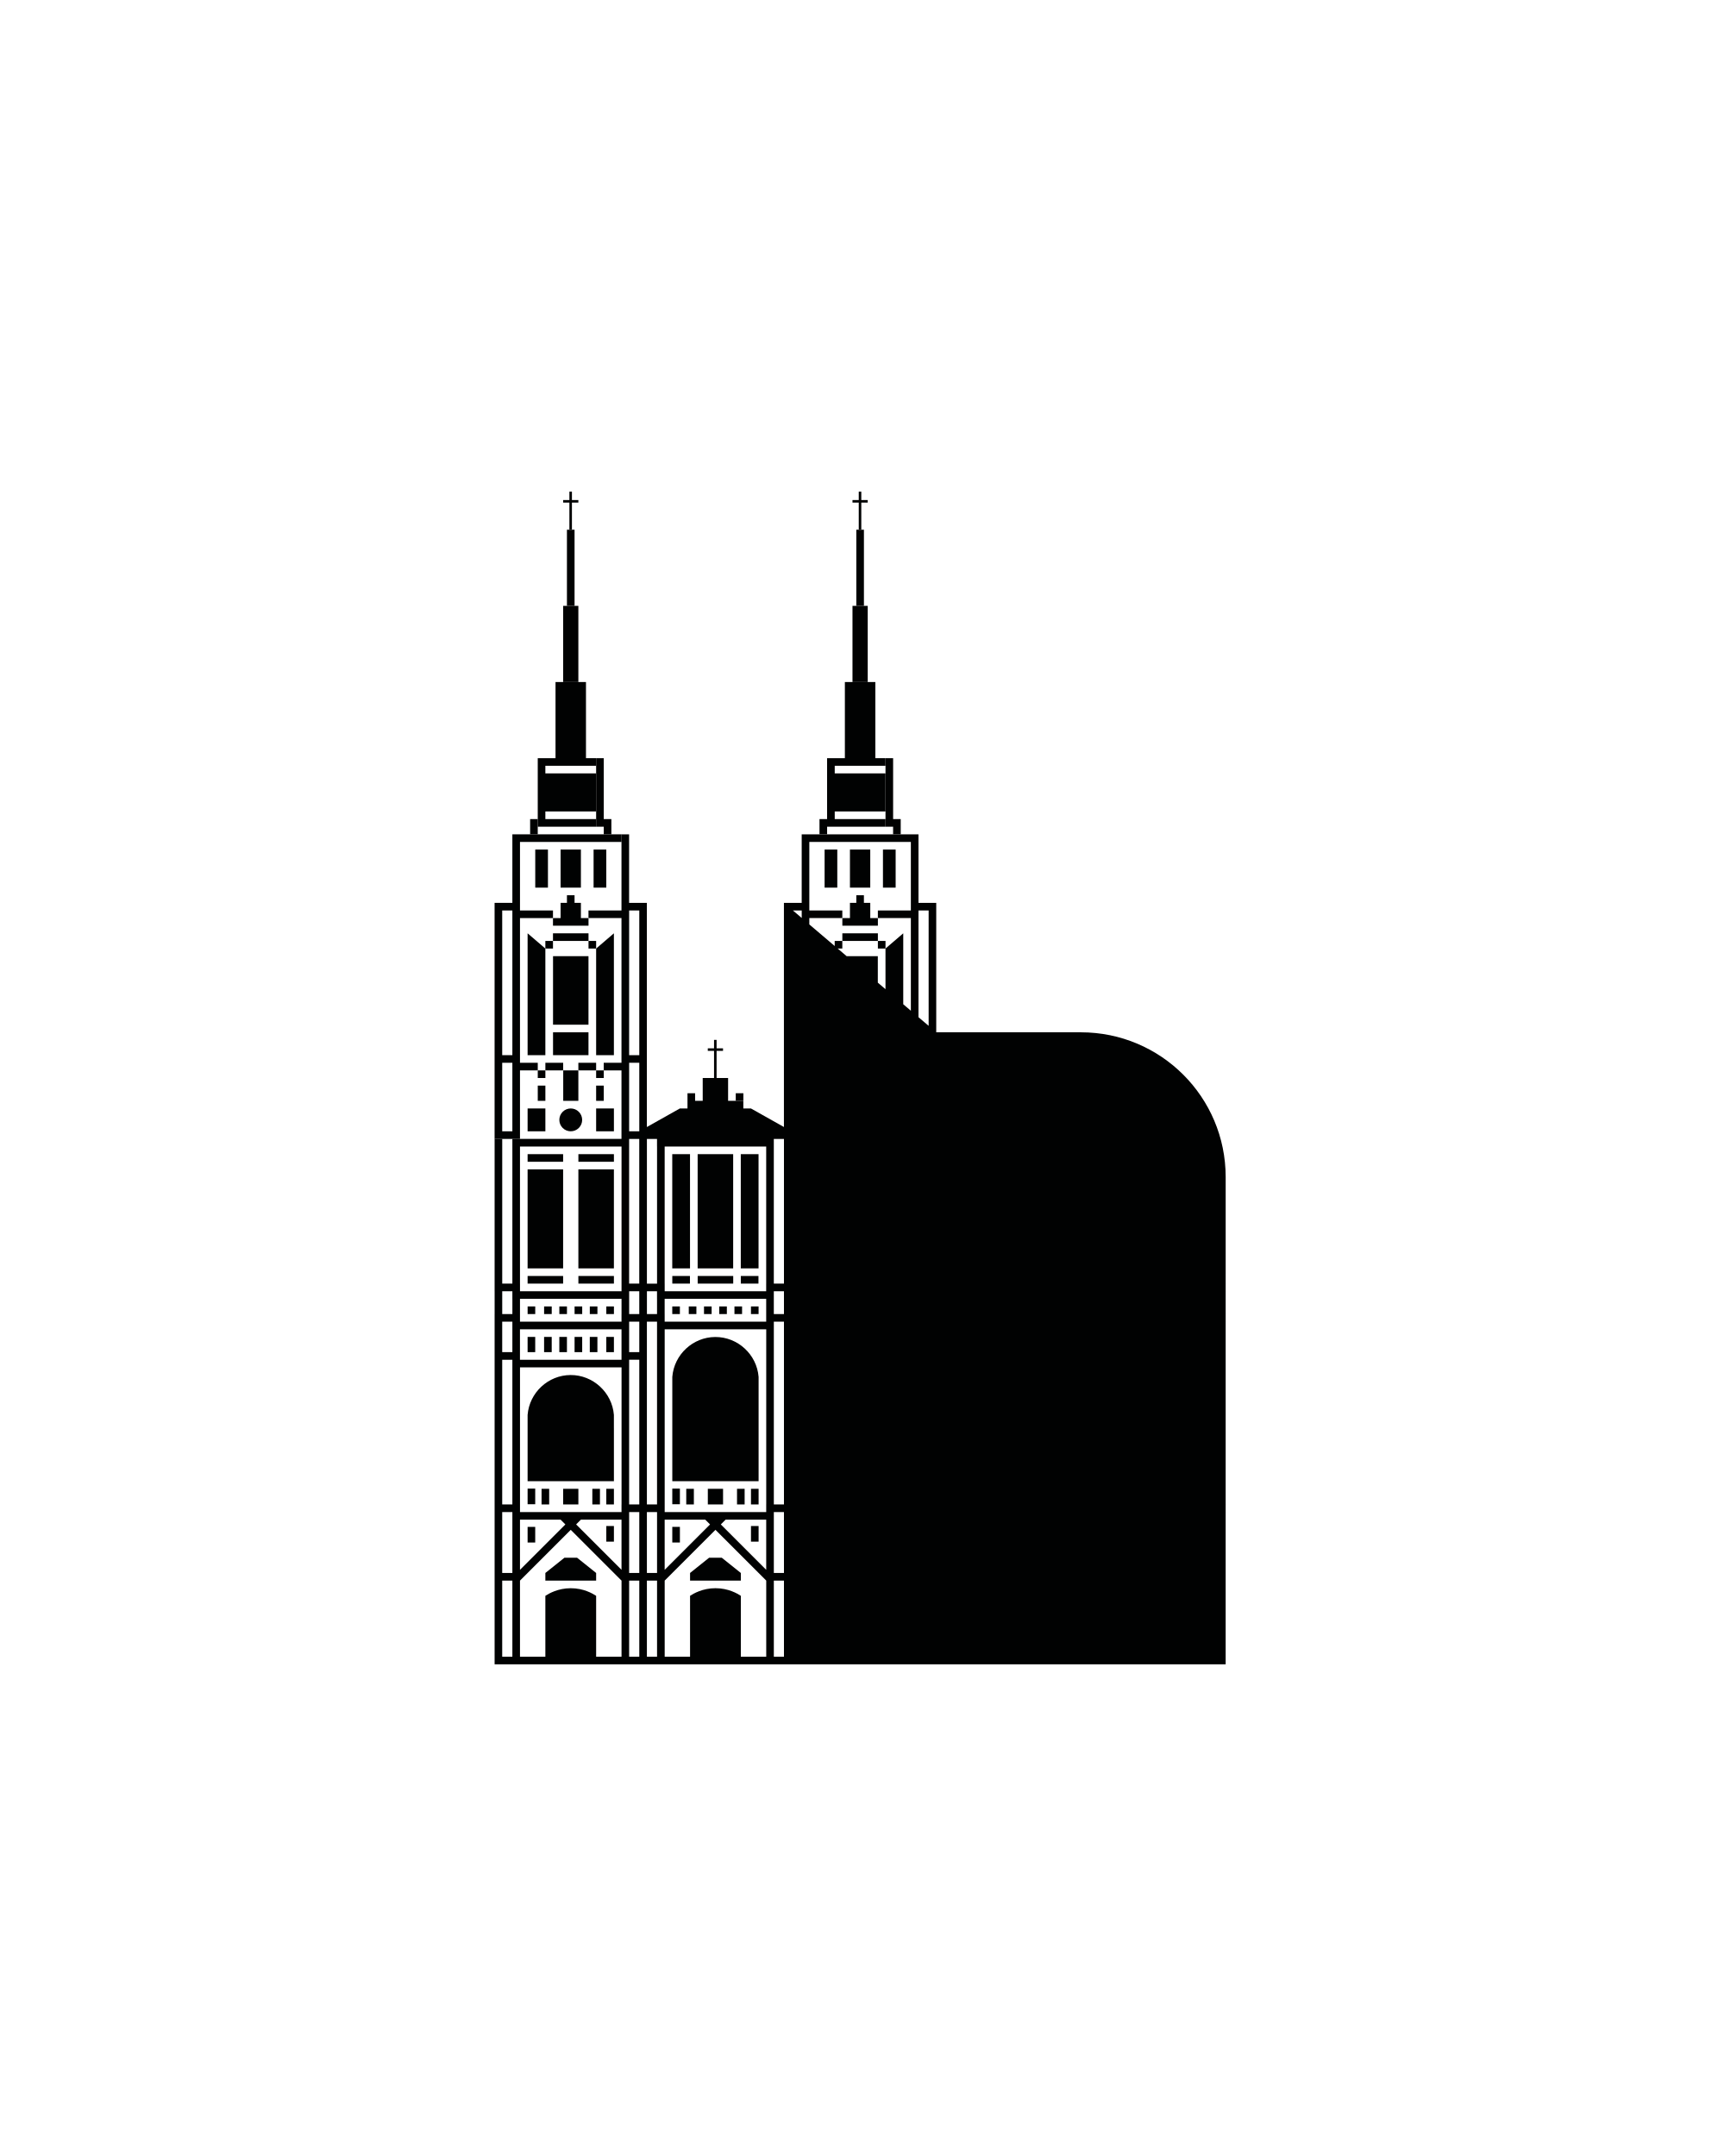
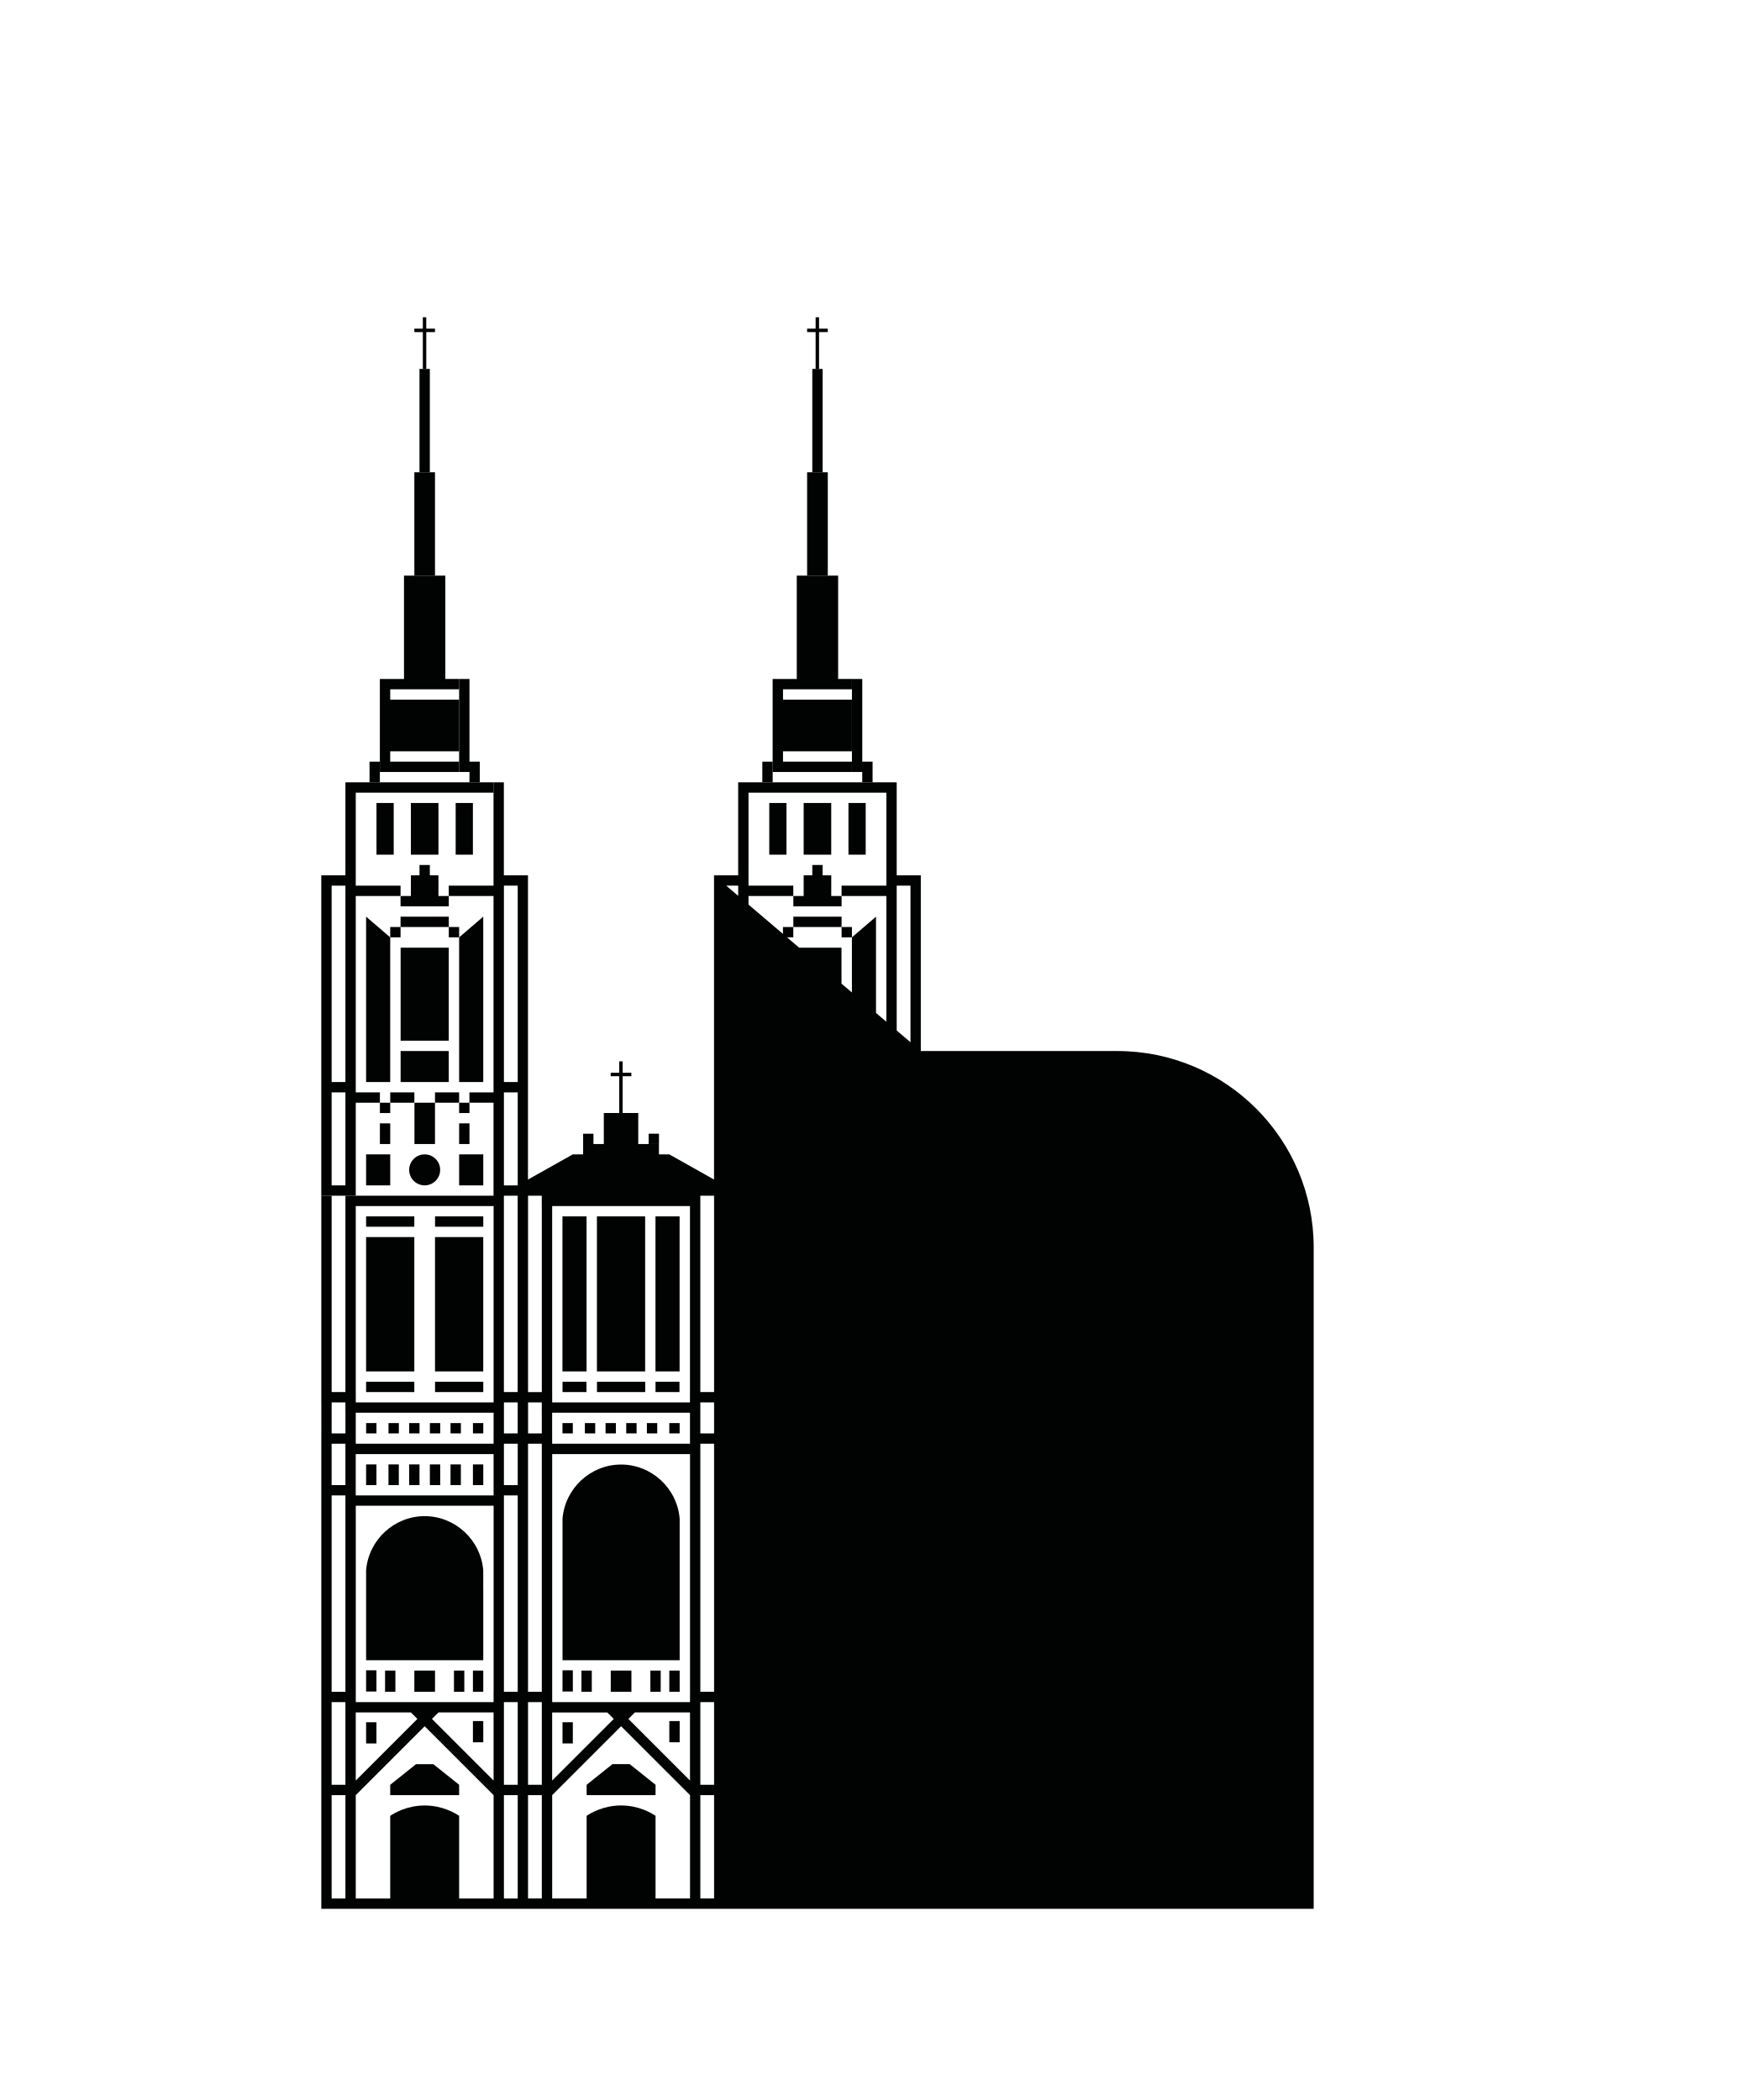
- <svg xmlns="http://www.w3.org/2000/svg" version="1.1" x="0px" y="0px" viewBox="0 0 998.82 1254.03" style="enable-background:new 0 0 998.82 1254.03;" xml:space="preserve">
+ <svg xmlns="http://www.w3.org/2000/svg" version="1.1" x="0px" y="0px" viewBox="150 150 750 900" style="enable-background:new 150 150 750 900;" xml:space="preserve">
  <style type="text/css">
	.st0{display:none;}
	.st1{display:inline;fill:none;stroke:#E52421;stroke-width:10;stroke-miterlimit:10;}
	.st2{fill:#010202;}
</style>
  <g id="pole_ochronne" class="st0">
-     <rect class="st1" width="998.82" height="1254.03" />
+     <rect class="st1" width="750" height="900" />
  </g>
  <g id="chk">
    <g>
      <polygon class="st2" points="331.96,622.59 327.58,622.59 327.58,640.3 331.96,640.3 332.01,640.3 336.38,640.3 336.38,622.59     332.01,622.59   " />
      <rect x="346.72" y="622.59" class="st2" width="4.43" height="4.43" />
      <rect x="321.65" y="556.15" class="st2" width="20.62" height="39.86" />
      <rect x="317.19" y="547.29" class="st2" width="4.43" height="4.43" />
      <rect x="321.65" y="600.44" class="st2" width="20.62" height="13.29" />
      <rect x="342.29" y="547.29" class="st2" width="4.43" height="4.43" />
      <rect x="326.05" y="494.14" class="st2" width="11.81" height="22.15" />
      <rect x="345.24" y="494.14" class="st2" width="7.38" height="22.15" />
      <rect x="311.31" y="494.14" class="st2" width="7.38" height="22.15" />
      <polygon class="st2" points="337.86,525.14 334.17,525.14 334.17,520.71 329.74,520.71 329.74,525.14 326.05,525.14 326.05,534     321.62,534 321.62,538.43 326.05,538.43 337.86,538.43 342.29,538.43 342.29,534 337.86,534   " />
      <rect x="346.72" y="631.44" class="st2" width="4.43" height="8.86" />
      <rect x="312.77" y="631.44" class="st2" width="4.43" height="8.86" />
      <polygon class="st2" points="357.05,542.86 346.72,551.72 346.72,613.73 357.05,613.73   " />
      <polygon class="st2" points="306.86,613.73 317.19,613.73 317.19,551.72 306.86,542.86   " />
      <polygon class="st2" points="351.15,485.28 355.58,485.28 355.58,476.42 351.15,476.42 351.15,440.99 346.72,440.99     346.72,480.85 351.15,480.85   " />
      <polygon class="st2" points="331.96,396.7 336.38,396.7 336.38,352.4 331.96,352.4 331.96,352.4 327.53,352.4 327.53,396.7     331.96,396.7   " />
      <rect x="329.74" y="308.11" class="st2" width="4.43" height="44.29" />
      <polygon class="st2" points="331.17,308.11 332.64,308.11 332.64,292.33 336.38,292.33 336.38,290.85 332.64,290.85     332.64,285.96 331.17,285.96 331.17,290.85 327.53,290.85 327.53,292.33 331.17,292.33   " />
      <path class="st2" d="M317.19,480.85h29.53v-4.43h-29.53v-4.43h29.53v-22.15h-29.53v-4.43h29.53v-4.43h-5.91V396.7h0v0H323.1v4.43    h0v39.86h4.43v0h-10.34v0h-4.43v39.86L317.19,480.85L317.19,480.85z M336.38,401.13L336.38,401.13l0,39.86h0V401.13z" />
      <rect x="308.33" y="476.42" class="st2" width="4.43" height="8.86" />
      <rect x="306.86" y="777.61" class="st2" width="4.43" height="8.86" />
      <rect x="316.45" y="777.61" class="st2" width="4.43" height="8.86" />
      <rect x="325.31" y="777.61" class="st2" width="4.43" height="8.86" />
      <rect x="334.18" y="777.61" class="st2" width="4.43" height="8.86" />
      <rect x="343.03" y="777.61" class="st2" width="4.43" height="8.86" />
      <rect x="352.63" y="777.61" class="st2" width="4.43" height="8.86" />
      <rect x="306.86" y="742.17" class="st2" width="20.66" height="4.43" />
      <rect x="336.4" y="742.17" class="st2" width="20.66" height="4.43" />
      <rect x="306.86" y="671.31" class="st2" width="20.66" height="4.43" />
      <rect x="336.4" y="671.31" class="st2" width="20.66" height="4.43" />
      <path class="st2" d="M302.43,529.57v-39.86h59.06v-4.43h-59.06H298v39.86h-10.34v4.43h0v84.16v4.43h0v39.86v4.43h4.43H298h4.43h0    v-39.86h10.34v-4.43h-10.34v-4.43V534h19.19v-4.43H302.43z M298,658.02h-5.91v-39.86h0H298V658.02z M298,534v79.73h-5.91v-84.16    H298V534z" />
      <rect x="321.62" y="542.86" class="st2" width="20.67" height="4.43" />
      <rect x="336.38" y="618.16" class="st2" width="10.34" height="4.43" />
      <rect x="312.77" y="622.59" class="st2" width="4.43" height="4.43" />
      <rect x="317.2" y="618.16" class="st2" width="10.34" height="4.43" />
      <rect x="306.86" y="644.73" class="st2" width="10.34" height="13.29" />
      <rect x="346.72" y="644.73" class="st2" width="10.34" height="13.29" />
      <rect x="306.86" y="888.11" class="st2" width="4.43" height="9.09" />
      <rect x="306.86" y="865.84" class="st2" width="4.43" height="9.09" />
      <rect x="352.63" y="887.6" class="st2" width="4.43" height="9.09" />
      <rect x="352.63" y="865.96" class="st2" width="4.43" height="9.09" />
      <rect x="344.51" y="865.96" class="st2" width="4.43" height="9.09" />
      <rect x="314.98" y="865.96" class="st2" width="4.43" height="9.09" />
      <rect x="306.87" y="759.89" class="st2" width="4.43" height="4.43" />
      <rect x="316.46" y="759.89" class="st2" width="4.43" height="4.43" />
      <rect x="325.32" y="759.89" class="st2" width="4.43" height="4.43" />
      <rect x="334.19" y="759.89" class="st2" width="4.43" height="4.43" />
      <rect x="343.04" y="759.89" class="st2" width="4.43" height="4.43" />
      <rect x="352.64" y="759.89" class="st2" width="4.43" height="4.43" />
      <polygon class="st2" points="317.19,914.91 317.19,919.34 346.72,919.34 346.72,914.91 335.65,906.06 328.26,906.06   " />
      <path class="st2" d="M357.05,830.7v-0.06v-7.66c-1.06-13.1-12.16-23.27-25.23-23.2c-12.98,0.07-23.91,10.2-24.96,23.2    c0,2.55,0,5.11,0,7.66v0.06v30.83h50.2V830.7z" />
      <rect x="327.53" y="865.96" class="st2" width="8.86" height="9.09" />
      <rect x="336.39" y="680.17" class="st2" width="20.66" height="57.58" />
      <rect x="306.86" y="680.17" class="st2" width="20.66" height="57.58" />
      <ellipse transform="matrix(0.7071 -0.7071 0.7071 0.7071 -363.3647 425.5114)" class="st2" cx="331.96" cy="651.38" rx="6.64" ry="6.64" />
      <polygon class="st2" points="494.34,538.43 506.16,538.43 510.59,538.43 510.59,534 506.16,534 506.16,525.14 502.46,525.14     502.46,520.71 498.04,520.71 498.04,525.14 494.34,525.14 494.34,534 489.92,534 489.92,538.43   " />
      <rect x="510.59" y="547.29" class="st2" width="4.43" height="4.43" />
      <rect x="494.34" y="494.14" class="st2" width="11.81" height="22.15" />
      <rect x="513.54" y="494.14" class="st2" width="7.38" height="22.15" />
      <rect x="479.6" y="494.14" class="st2" width="7.38" height="22.15" />
      <polygon class="st2" points="519.44,485.28 523.87,485.28 523.87,476.42 519.45,476.42 519.45,440.99 515.02,440.99     515.02,480.85 519.44,480.85   " />
      <polygon class="st2" points="500.25,396.7 504.68,396.7 504.68,352.4 500.25,352.4 500.25,352.4 495.82,352.4 495.82,396.7     500.25,396.7   " />
      <rect x="498.04" y="308.11" class="st2" width="4.43" height="44.29" />
      <polygon class="st2" points="499.46,308.11 500.94,308.11 500.94,292.33 504.68,292.33 504.68,290.85 500.94,290.85     500.94,285.96 499.46,285.96 499.46,290.85 495.82,290.85 495.82,292.33 499.46,292.33   " />
      <path class="st2" d="M485.49,480.85h29.53v-4.43h-29.53v-4.43h29.53v-22.15h-29.53v-4.43h29.53v-4.43h-5.91V396.7h0v0h-17.72v4.43    h0v39.86h4.43v0h-10.34v0h-4.43v39.86L485.49,480.85L485.49,480.85z M504.68,401.13L504.68,401.13l0,39.86h0V401.13z" />
      <rect x="476.63" y="476.42" class="st2" width="4.43" height="8.86" />
      <rect x="489.92" y="542.86" class="st2" width="20.67" height="4.43" />
      <rect x="391.02" y="742.17" class="st2" width="10.26" height="4.43" />
      <rect x="430.87" y="742.17" class="st2" width="10.26" height="4.43" />
      <rect x="405.78" y="742.17" class="st2" width="20.67" height="4.43" />
      <rect x="391" y="759.89" class="st2" width="4.43" height="4.43" />
      <rect x="400.6" y="759.89" class="st2" width="4.43" height="4.43" />
      <rect x="409.46" y="759.89" class="st2" width="4.43" height="4.43" />
      <rect x="418.32" y="759.89" class="st2" width="4.43" height="4.43" />
      <rect x="427.17" y="759.89" class="st2" width="4.43" height="4.43" />
      <rect x="436.77" y="759.89" class="st2" width="4.43" height="4.43" />
      <rect x="391.01" y="888.1" class="st2" width="4.43" height="9.09" />
      <rect x="391.01" y="865.84" class="st2" width="4.43" height="9.09" />
      <rect x="436.78" y="887.6" class="st2" width="4.43" height="9.09" />
      <rect x="436.78" y="865.96" class="st2" width="4.43" height="9.09" />
      <rect x="428.66" y="865.96" class="st2" width="4.43" height="9.09" />
      <rect x="411.68" y="865.96" class="st2" width="8.86" height="9.09" />
      <rect x="399.13" y="865.96" class="st2" width="4.43" height="9.09" />
      <polygon class="st2" points="401.35,914.91 401.35,919.34 430.88,919.34 430.88,914.91 419.8,906.05 412.42,906.05   " />
      <path class="st2" d="M391.01,861.53h50.2v-52.95h0v-7.72c-1.06-13.1-12.16-23.27-25.23-23.2c-12.98,0.07-23.91,10.2-24.96,23.2    c0,2.57,0,5.15,0,7.72h0V861.53z" />
      <rect x="430.85" y="671.31" class="st2" width="10.33" height="66.44" />
      <rect x="405.76" y="671.31" class="st2" width="20.66" height="66.44" />
      <rect x="390.99" y="671.31" class="st2" width="10.33" height="66.44" />
      <rect x="427.92" y="635.87" class="st2" width="4.43" height="4.43" />
      <path class="st2" d="M628.7,600.44h-84.16l-0.01,0v-70.87h0h0v-4.43h-10.33v-39.86h-4.43v39.86h0v4.43h-19.19V534h19.19v53.89    l-4.43-3.77v-41.26l-10.33,8.86v23.63l-4.46-3.79v-15.41h-18.13l-5.21-4.43h2.69v-4.43h-4.43v2.95l-14.76-12.55V534h19.19v-4.43    h-19.19v-39.86h59.06v-4.43h-59.06h-4.43v39.86h-10.34v4.43h0l0,15.04v69.12v4.43h0v37.36l-19.18-10.79h-4.43v-4.43h-4.43h-4.43    v-13.29h-6.69v-15.78h3.74v-1.48h-3.74v-4.89h-1.48v4.89h-3.64v1.48h3.64v15.78h-6.59v13.29h-4.43v-4.43h-4.43v4.43v0v4.43h-4.43    l-19.2,10.8v-37.37h0v-4.43v-84.16h0v-4.43h-10.33v-39.86h-4.43v39.86h0v4.43h-19.19V534h19.19v79.73v4.43h0h-10.33v4.43h10.33    v35.43v4.43h4.43h5.91h0v0h0v84.15h-5.89h-0.01v-79.73v-4.43h-4.43h-59.06H298v4.43v79.73h-5.89v0h-0.01v-84.16h-4.43v88.58h0.01    v13.29h-0.01v4.43h0v22.15h0v0v84.16v4.43v35.43v4.43v44.29v4.43h4.43H298h4.43h14.76h29.53h14.76h4.43h5.91h4.43v0h0h5.91h4.43    h14.76h29.53h14.76h4.43h5.89v0h4.43h5.91h4.43h14.76h29.53h14.76h4.43h5.91h0h4.43h0l168.31,0l0.01-283.46    C712.86,638.12,675.18,600.44,628.7,600.44z M371.82,658.02h-5.91v-39.86h0h5.91V658.02z M371.82,613.73h-5.91V534v-4.43h5.91    V613.73z M302.43,666.88h59.06v84.16h-59.05v-4.43h-0.01V666.88z M292.09,786.47v-17.72H298v4.43v13.29H292.09z M298,963.64h-5.91    v-44.29H298V963.64z M298,883.91v31h-5.91v-35.43H298V883.91z M298,795.33v79.73h-5.91V790.9H298V795.33z M298.01,764.32h-5.91    v-13.29H298v4.43h0.01V764.32z M361.48,963.64h-14.76c0-11.81,0-23.62,0-35.43c-1.97-1.3-7.28-4.43-14.76-4.43    c-7.48,0-12.79,3.13-14.77,4.43v35.43h-14.76v-44.29l0.01-0.01h0.05v-0.05l29.47-29.47l29.53,29.53V963.64z M302.43,913.08v-29.18    h23.62l2.78,2.78L302.43,913.08z M361.48,913.08l-26.4-26.4l2.78-2.78h23.62V913.08z M361.48,875.05v4.43H342.3h-6.26h-8.15h-6.26    h-19.19v-4.43v-79.73h59.06V875.05z M361.48,790.9h-59.06v-4.43h0v-13.29h59.06L361.48,790.9L361.48,790.9L361.48,790.9z     M361.49,764.32h-0.01v4.43h0v0h-59.06v0h0.01v-13.29h59.06V764.32z M365.91,786.47v-13.29v-4.43h5.91v17.72H365.91z     M371.82,963.64h-5.91v-44.29h5.91V963.64z M371.82,914.91h-5.91v-31v-4.43h5.91V914.91z M371.82,875.05h-5.91v-79.73v-4.43h5.91    V875.05z M371.82,764.32L371.82,764.32L371.82,764.32l-5.9,0v-13.29h5.89v0h0v0.01h0V764.32z M450.06,662.45h5.9v0h0v0h0v84.15    h-5.9V662.45z M441.2,658.02h1.19l0,0L441.2,658.02L441.2,658.02z M399.88,662.45h4.43v0h4.43v0h14.75v0h4.43h4.43v0h4.43v0h4.43    v0h4.42v0L399.88,662.45L399.88,662.45z M391.02,662.45h4.43v0L391.02,662.45L391.02,662.45z M386.57,666.88h59.06v79.73h0h-0.01    v4.43h0.01v0h-59.04v-4.42h-0.01V666.88z M376.25,746.6v-84.15h5.88v4.43h0.02v79.73h0v0.01h-5.88v-0.01L376.25,746.6    L376.25,746.6L376.25,746.6z M382.14,755.46v8.86h-5.88v-13.28h5.87v4.42H382.14z M382.15,963.63h-5.91v-44.29h5.91V963.63z     M382.15,883.91v31h-5.91v-35.43h0h5.91V883.91z M382.15,875.05h-5.91v-106.3h0.01v0h5.89v4.43h0V875.05z M386.57,764.32v-8.86    h59.06v13.29h0.01v0h-59.06h0v-4.43H386.57z M410.2,883.91l2.78,2.78l-26.4,26.4v-29.18H410.2z M445.64,963.63h-14.76    c0-11.81,0-23.62,0-35.43c-1.97-1.3-7.28-4.43-14.76-4.43c-7.48,0-12.79,3.13-14.77,4.43v35.43h-14.76v-44.29l0.01-0.01h0.05    v-0.05l29.47-29.47l29.53,29.53V963.63z M445.64,913.08l-26.4-26.4l2.78-2.78h23.62V913.08z M445.64,875.05L445.64,875.05l0,4.43    h-19.19h-6.26h-8.15h-6.26h-19.19v-106.3h59.06V875.05z M455.96,919.34v44.29h-5.89v-44.29L455.96,919.34L455.96,919.34z     M455.96,879.48v35.43h-5.89v-31v-4.43h0v0L455.96,879.48L455.96,879.48z M455.96,768.75L455.96,768.75l0,22.15h0v0v84.15h-5.89    v-106.3h0v0L455.96,768.75L455.96,768.75z M450.06,764.32v-13.29h0v0h5.9v0h0l0,13.29H450.06z M466.29,533.93l-5.12-4.36h5.12    V533.93z M540.11,596.67l-5.91-5.02V534v-4.43h5.91V596.67z" />
    </g>
  </g>
</svg>
